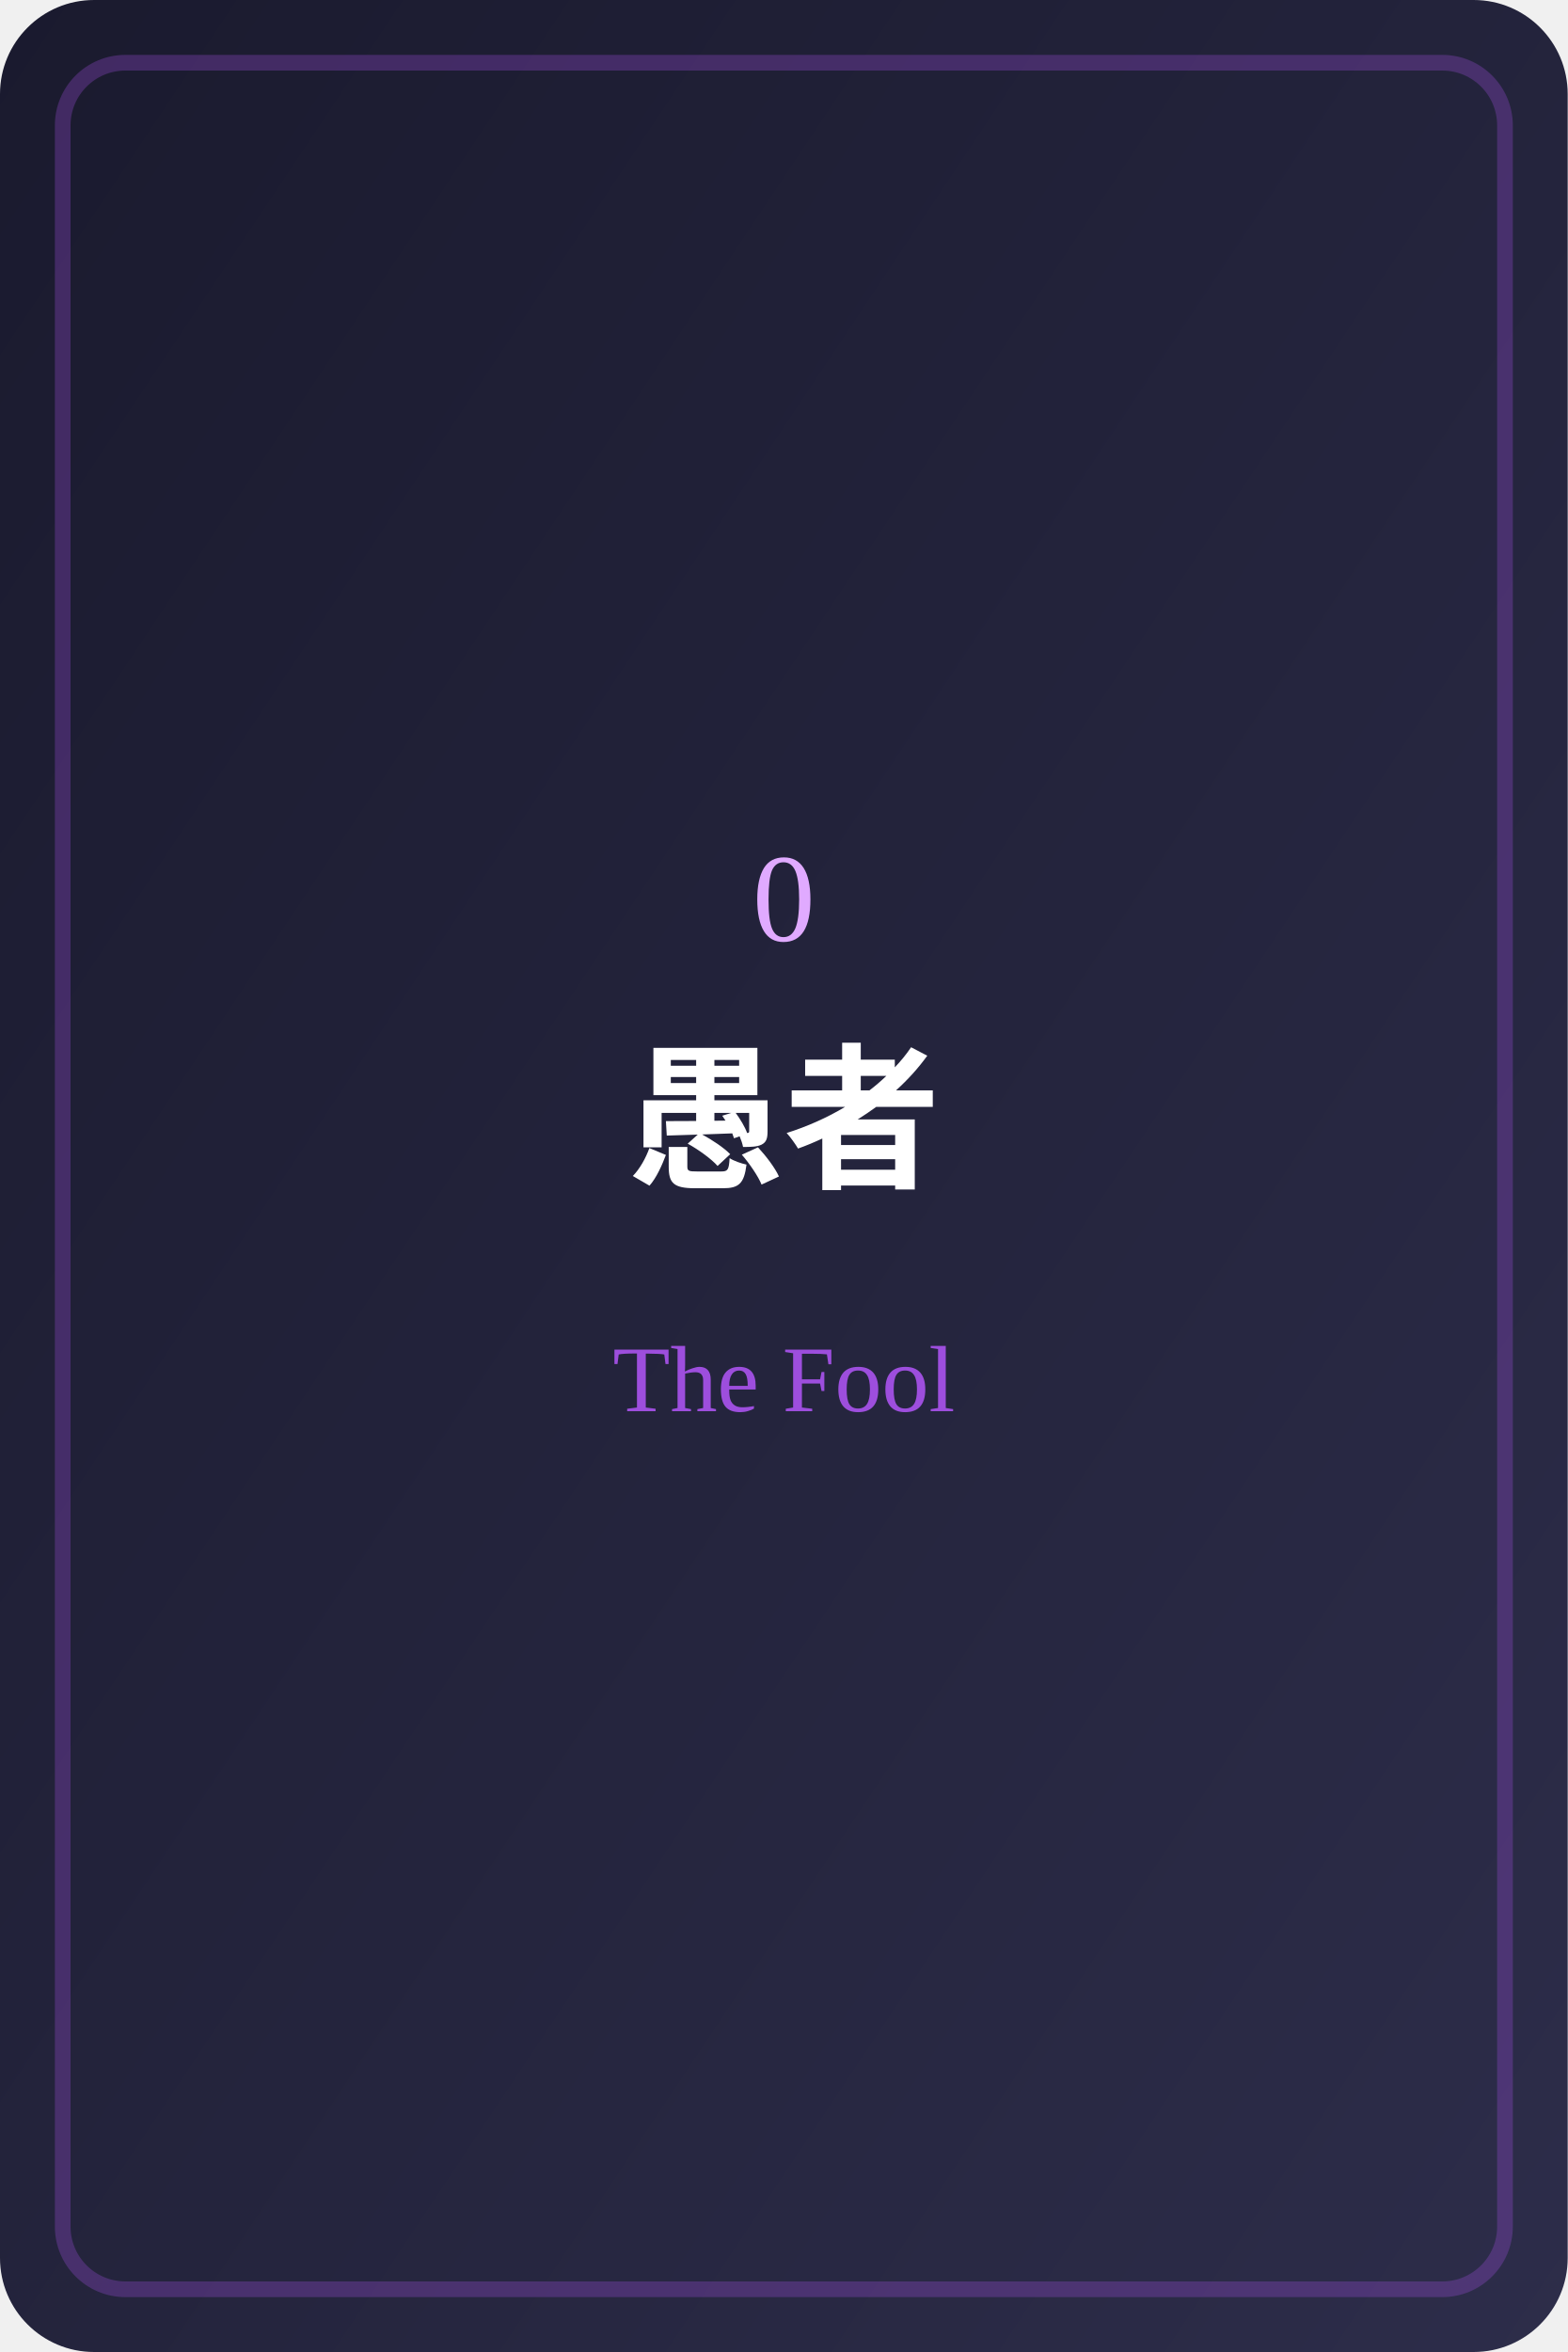
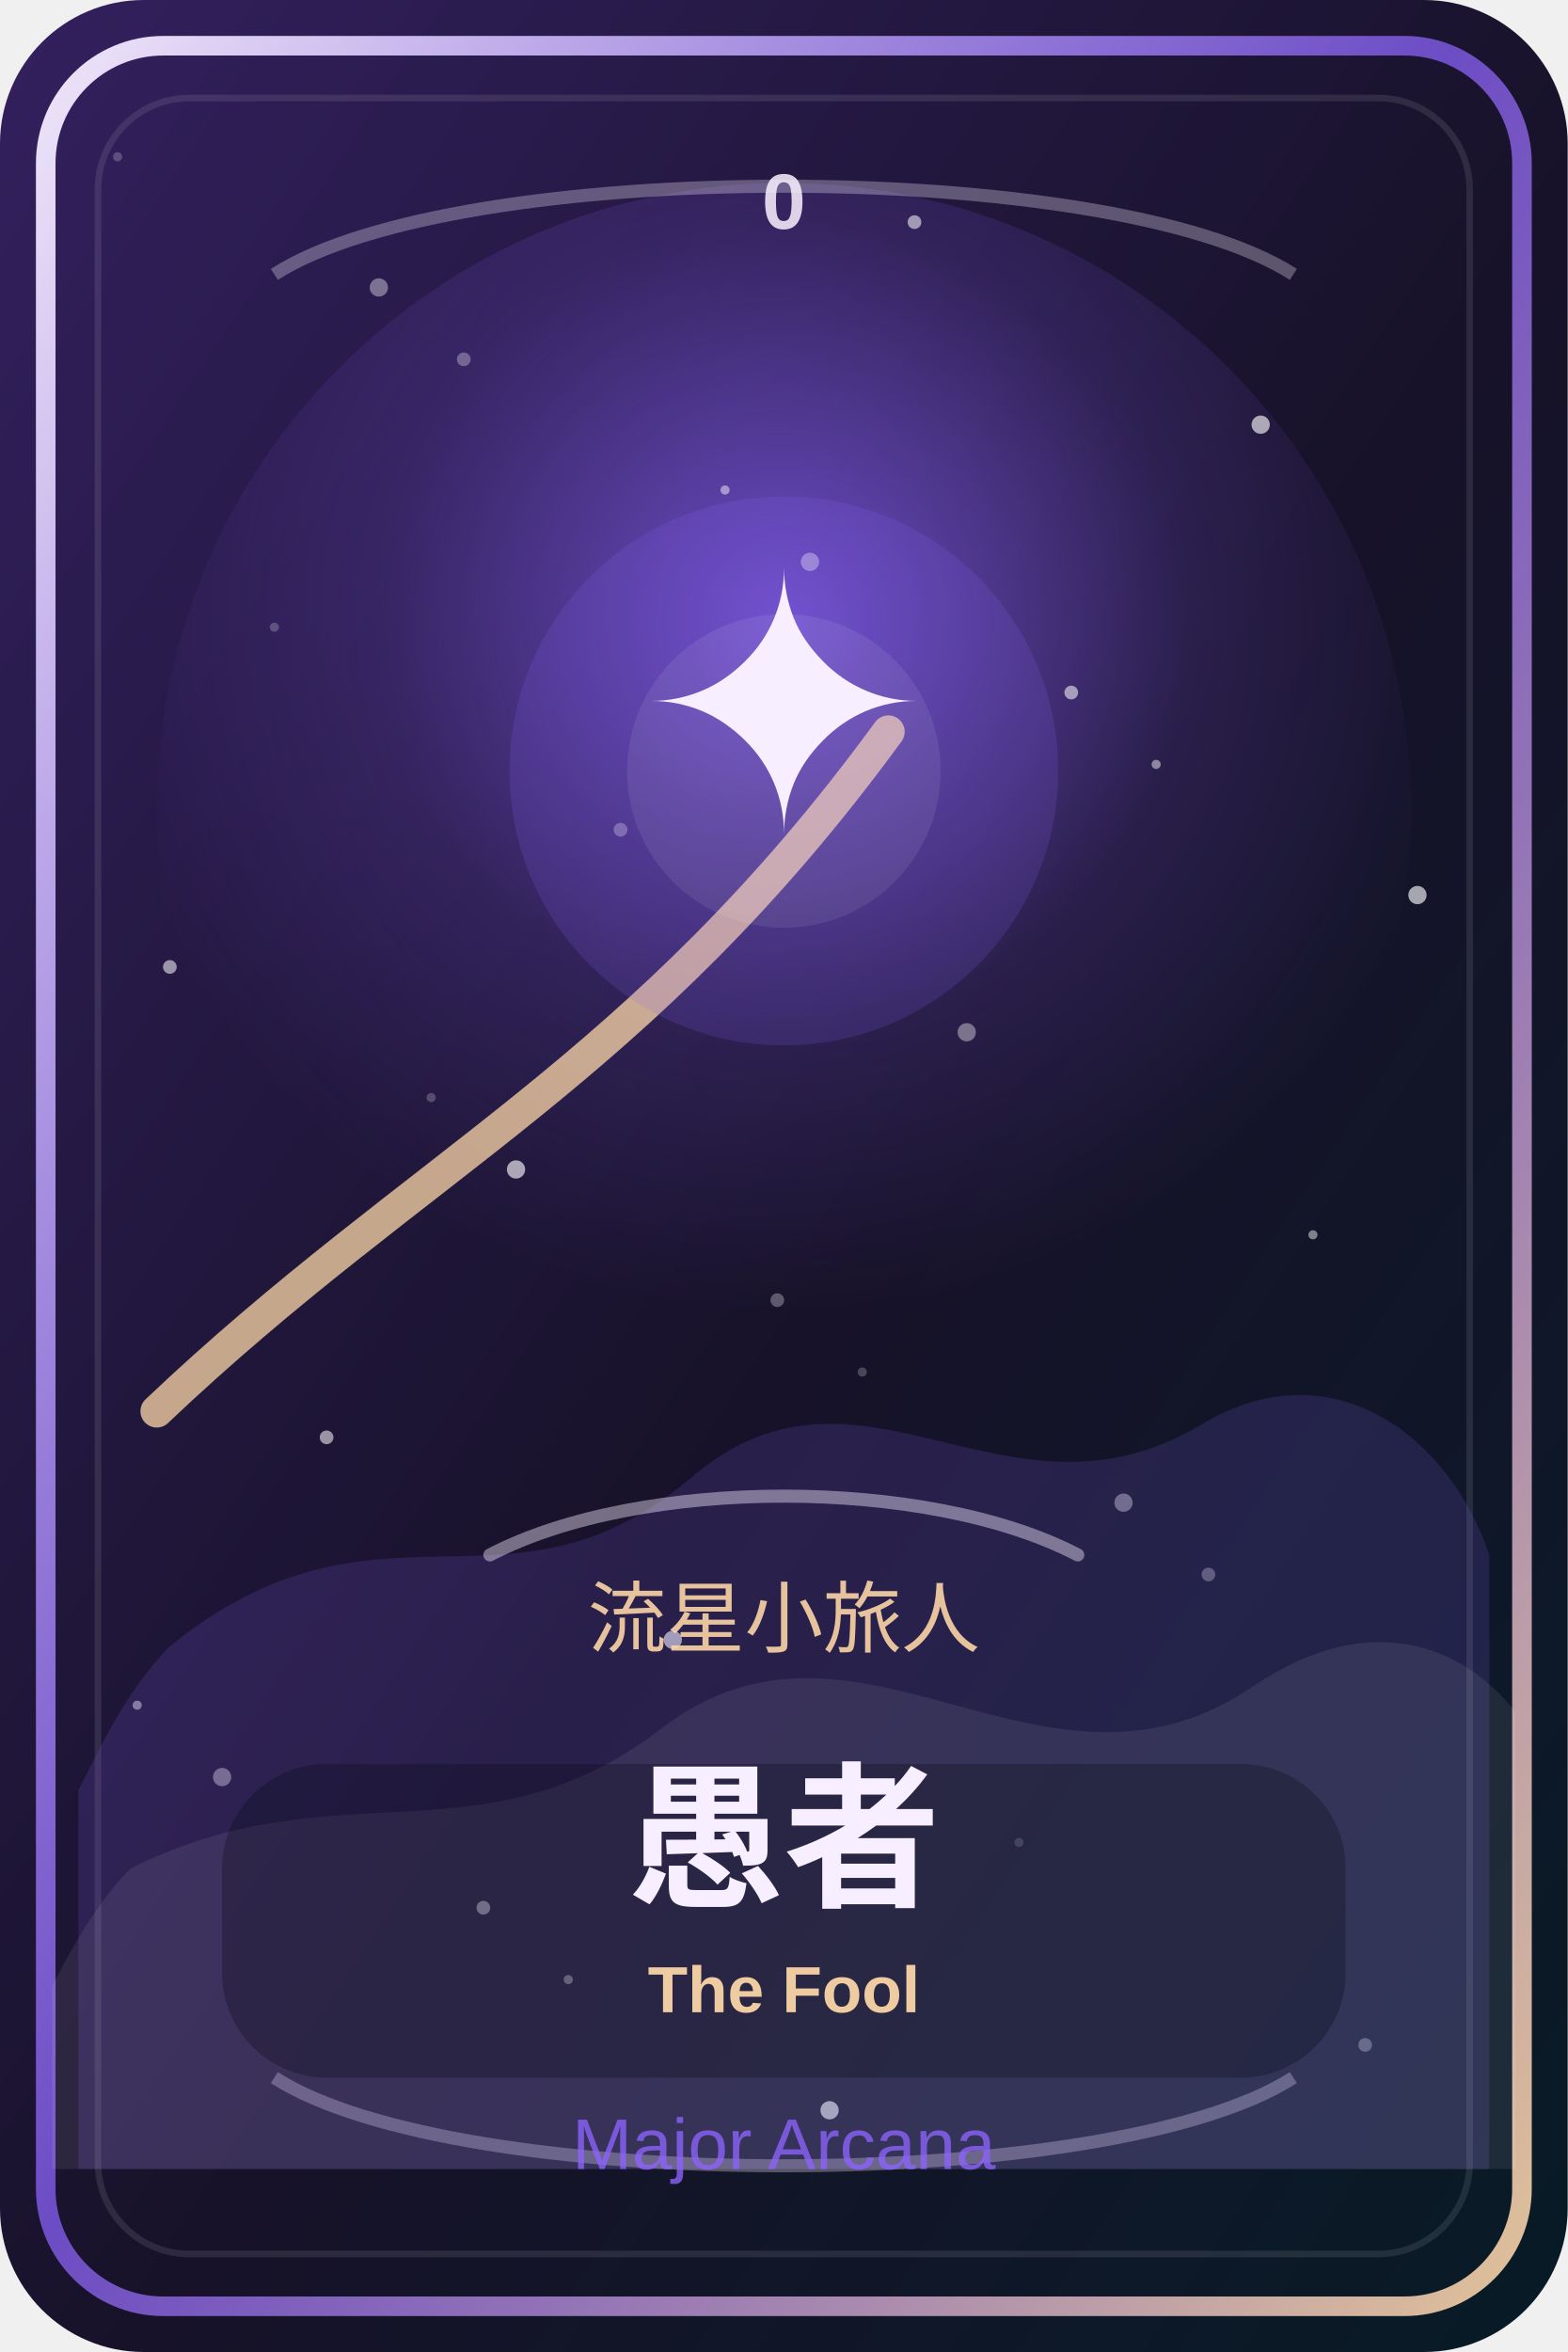
- <svg xmlns="http://www.w3.org/2000/svg" width="200" height="300" viewBox="0 0 200 300">
+ <svg xmlns="http://www.w3.org/2000/svg" width="240" height="360" viewBox="0 0 240 360" role="img">
  <defs>
-     <linearGradient id="bg" x1="0%" y1="0%" x2="100%" y2="100%">
-       <stop offset="0%" style="stop-color:#1a1a2e" />
-       <stop offset="100%" style="stop-color:#2d2d4a" />
+     <linearGradient id="bg-0" x1="0" y1="0" x2="1" y2="1">
+       <stop offset="0" stop-color="#33205f" />
+       <stop offset=".54" stop-color="#171229" />
+       <stop offset="1" stop-color="#081b27" />
+     </linearGradient>
+     <radialGradient id="halo-0" cx="50%" cy="35%" r="55%">
+       <stop offset="0" stop-color="#8d63ff" stop-opacity=".72" />
+       <stop offset=".58" stop-color="#8d63ff" stop-opacity=".16" />
+       <stop offset="1" stop-color="#8d63ff" stop-opacity="0" />
+     </radialGradient>
+     <linearGradient id="rim-0" x1="0" y1="0" x2="1" y2="1">
+       <stop offset="0" stop-color="#f7efff" stop-opacity=".96" />
+       <stop offset=".48" stop-color="#8d63ff" stop-opacity=".72" />
+       <stop offset="1" stop-color="#ffd9a8" stop-opacity=".88" />
    </linearGradient>
  </defs>
-   <rect width="200" height="300" fill="url(#bg)" rx="12" />
-   <rect x="8" y="8" width="184" height="284" fill="none" stroke="rgba(157,78,221,0.3)" stroke-width="2" rx="8" />
-   <text x="100" y="120" text-anchor="middle" fill="#e0aaff" font-size="16">0</text>
-   <text x="100" y="150" text-anchor="middle" fill="#fff" font-size="20" font-weight="bold">愚者</text>
-   <text x="100" y="180" text-anchor="middle" fill="#9d4edd" font-size="12">The Fool</text>
+   <rect width="240" height="360" rx="22" fill="url(#bg-0)" />
+   <rect x="7" y="7" width="226" height="346" rx="18" fill="none" stroke="url(#rim-0)" stroke-width="3" />
+   <rect x="15" y="15" width="210" height="330" rx="14" fill="none" stroke="#fff" stroke-opacity=".1" />
+   <circle cx="120" cy="124" r="96" fill="url(#halo-0)" />
+   <circle cx="18" cy="24" r="0.70" fill="#fff" opacity="0.22" />
+   <circle cx="71" cy="55" r="1.05" fill="#fff" opacity="0.30" />
+   <circle cx="124" cy="86" r="1.40" fill="#fff" opacity="0.38" />
+   <circle cx="177" cy="117" r="0.70" fill="#fff" opacity="0.46" />
+   <circle cx="26" cy="148" r="1.05" fill="#fff" opacity="0.54" />
+   <circle cx="79" cy="179" r="1.40" fill="#fff" opacity="0.62" />
+   <circle cx="132" cy="210" r="0.70" fill="#fff" opacity="0.22" />
+   <circle cx="185" cy="241" r="1.05" fill="#fff" opacity="0.30" />
+   <circle cx="34" cy="272" r="1.40" fill="#fff" opacity="0.38" />
+   <circle cx="87" cy="303" r="0.70" fill="#fff" opacity="0.46" />
+   <circle cx="140" cy="34" r="1.05" fill="#fff" opacity="0.54" />
+   <circle cx="193" cy="65" r="1.40" fill="#fff" opacity="0.62" />
+   <circle cx="42" cy="96" r="0.70" fill="#fff" opacity="0.22" />
+   <circle cx="95" cy="127" r="1.05" fill="#fff" opacity="0.30" />
+   <circle cx="148" cy="158" r="1.40" fill="#fff" opacity="0.38" />
+   <circle cx="201" cy="189" r="0.70" fill="#fff" opacity="0.46" />
+   <circle cx="50" cy="220" r="1.05" fill="#fff" opacity="0.54" />
+   <circle cx="103" cy="251" r="1.40" fill="#fff" opacity="0.62" />
+   <circle cx="156" cy="282" r="0.70" fill="#fff" opacity="0.22" />
+   <circle cx="209" cy="313" r="1.05" fill="#fff" opacity="0.30" />
+   <circle cx="58" cy="44" r="1.40" fill="#fff" opacity="0.38" />
+   <circle cx="111" cy="75" r="0.70" fill="#fff" opacity="0.46" />
+   <circle cx="164" cy="106" r="1.05" fill="#fff" opacity="0.54" />
+   <circle cx="217" cy="137" r="1.40" fill="#fff" opacity="0.62" />
+   <circle cx="66" cy="168" r="0.70" fill="#fff" opacity="0.22" />
+   <circle cx="119" cy="199" r="1.05" fill="#fff" opacity="0.30" />
+   <circle cx="172" cy="230" r="1.40" fill="#fff" opacity="0.38" />
+   <circle cx="21" cy="261" r="0.70" fill="#fff" opacity="0.46" />
+   <circle cx="74" cy="292" r="1.05" fill="#fff" opacity="0.54" />
+   <circle cx="127" cy="323" r="1.40" fill="#fff" opacity="0.62" />
+   <path d="M42 42 C70 24 170 24 198 42" fill="none" stroke="#f7efff" stroke-opacity=".3" stroke-width="2" />
+   <path d="M42 318 C70 336 170 336 198 318" fill="none" stroke="#f7efff" stroke-opacity=".3" stroke-width="2" />
+   <text x="120" y="35" text-anchor="middle" fill="#f7efff" opacity=".86" font-size="12" font-family="Arial, sans-serif" font-weight="700">0</text>
+   <path d="M26 252 C58 226 78 250 106 226 C132 204 154 236 184 218 C204 206 222 220 228 238 L228 332 L12 332 L12 274 C16 266 20 258 26 252 Z" fill="#8d63ff" opacity="0.16" />
+   <path d="M20 286 C52 270 74 286 102 264 C132 242 160 280 192 258 C210 246 224 252 232 262 L232 332 L8 332 L8 304 C12 296 16 290 20 286 Z" fill="#ffffff" opacity=".08" />
+   <path d="M24 216 C64 178 98 164 136 112" fill="none" stroke="#ffd9a8" stroke-width="5" stroke-linecap="round" stroke-linejoin="round" opacity=".74" />
+   <circle cx="120" cy="118" r="42" fill="#8d63ff" opacity=".16" />
+   <circle cx="120" cy="118" r="24" fill="#fff" opacity=".08" />
+   <text x="120" y="127" text-anchor="middle" fill="#f7efff" font-size="54" font-weight="800" font-family="Arial, sans-serif">✦</text>
+   <path d="M75 238 C98 226 142 226 165 238" fill="none" stroke="#f7efff" stroke-opacity=".42" stroke-width="2" stroke-linecap="round" />
+   <text x="120" y="252" text-anchor="middle" fill="#ffd9a8" opacity=".88" font-size="12" font-family="Arial, sans-serif">流星小旅人</text>
+   <g>
+     <rect x="34" y="270" width="172" height="48" rx="16" fill="#050612" opacity=".28" />
+     <text x="120" y="290" text-anchor="middle" fill="#f7efff" font-size="24" font-weight="800" font-family="Arial, 'PingFang SC', sans-serif">愚者</text>
+     <text x="120" y="308" text-anchor="middle" fill="#ffd9a8" font-size="10" font-weight="700" font-family="Arial, sans-serif" opacity=".92">The Fool</text>
+     <text x="120" y="332" text-anchor="middle" fill="#8d63ff" font-size="11" font-family="Arial, sans-serif" opacity=".78">Major Arcana</text>
+   </g>
</svg>
